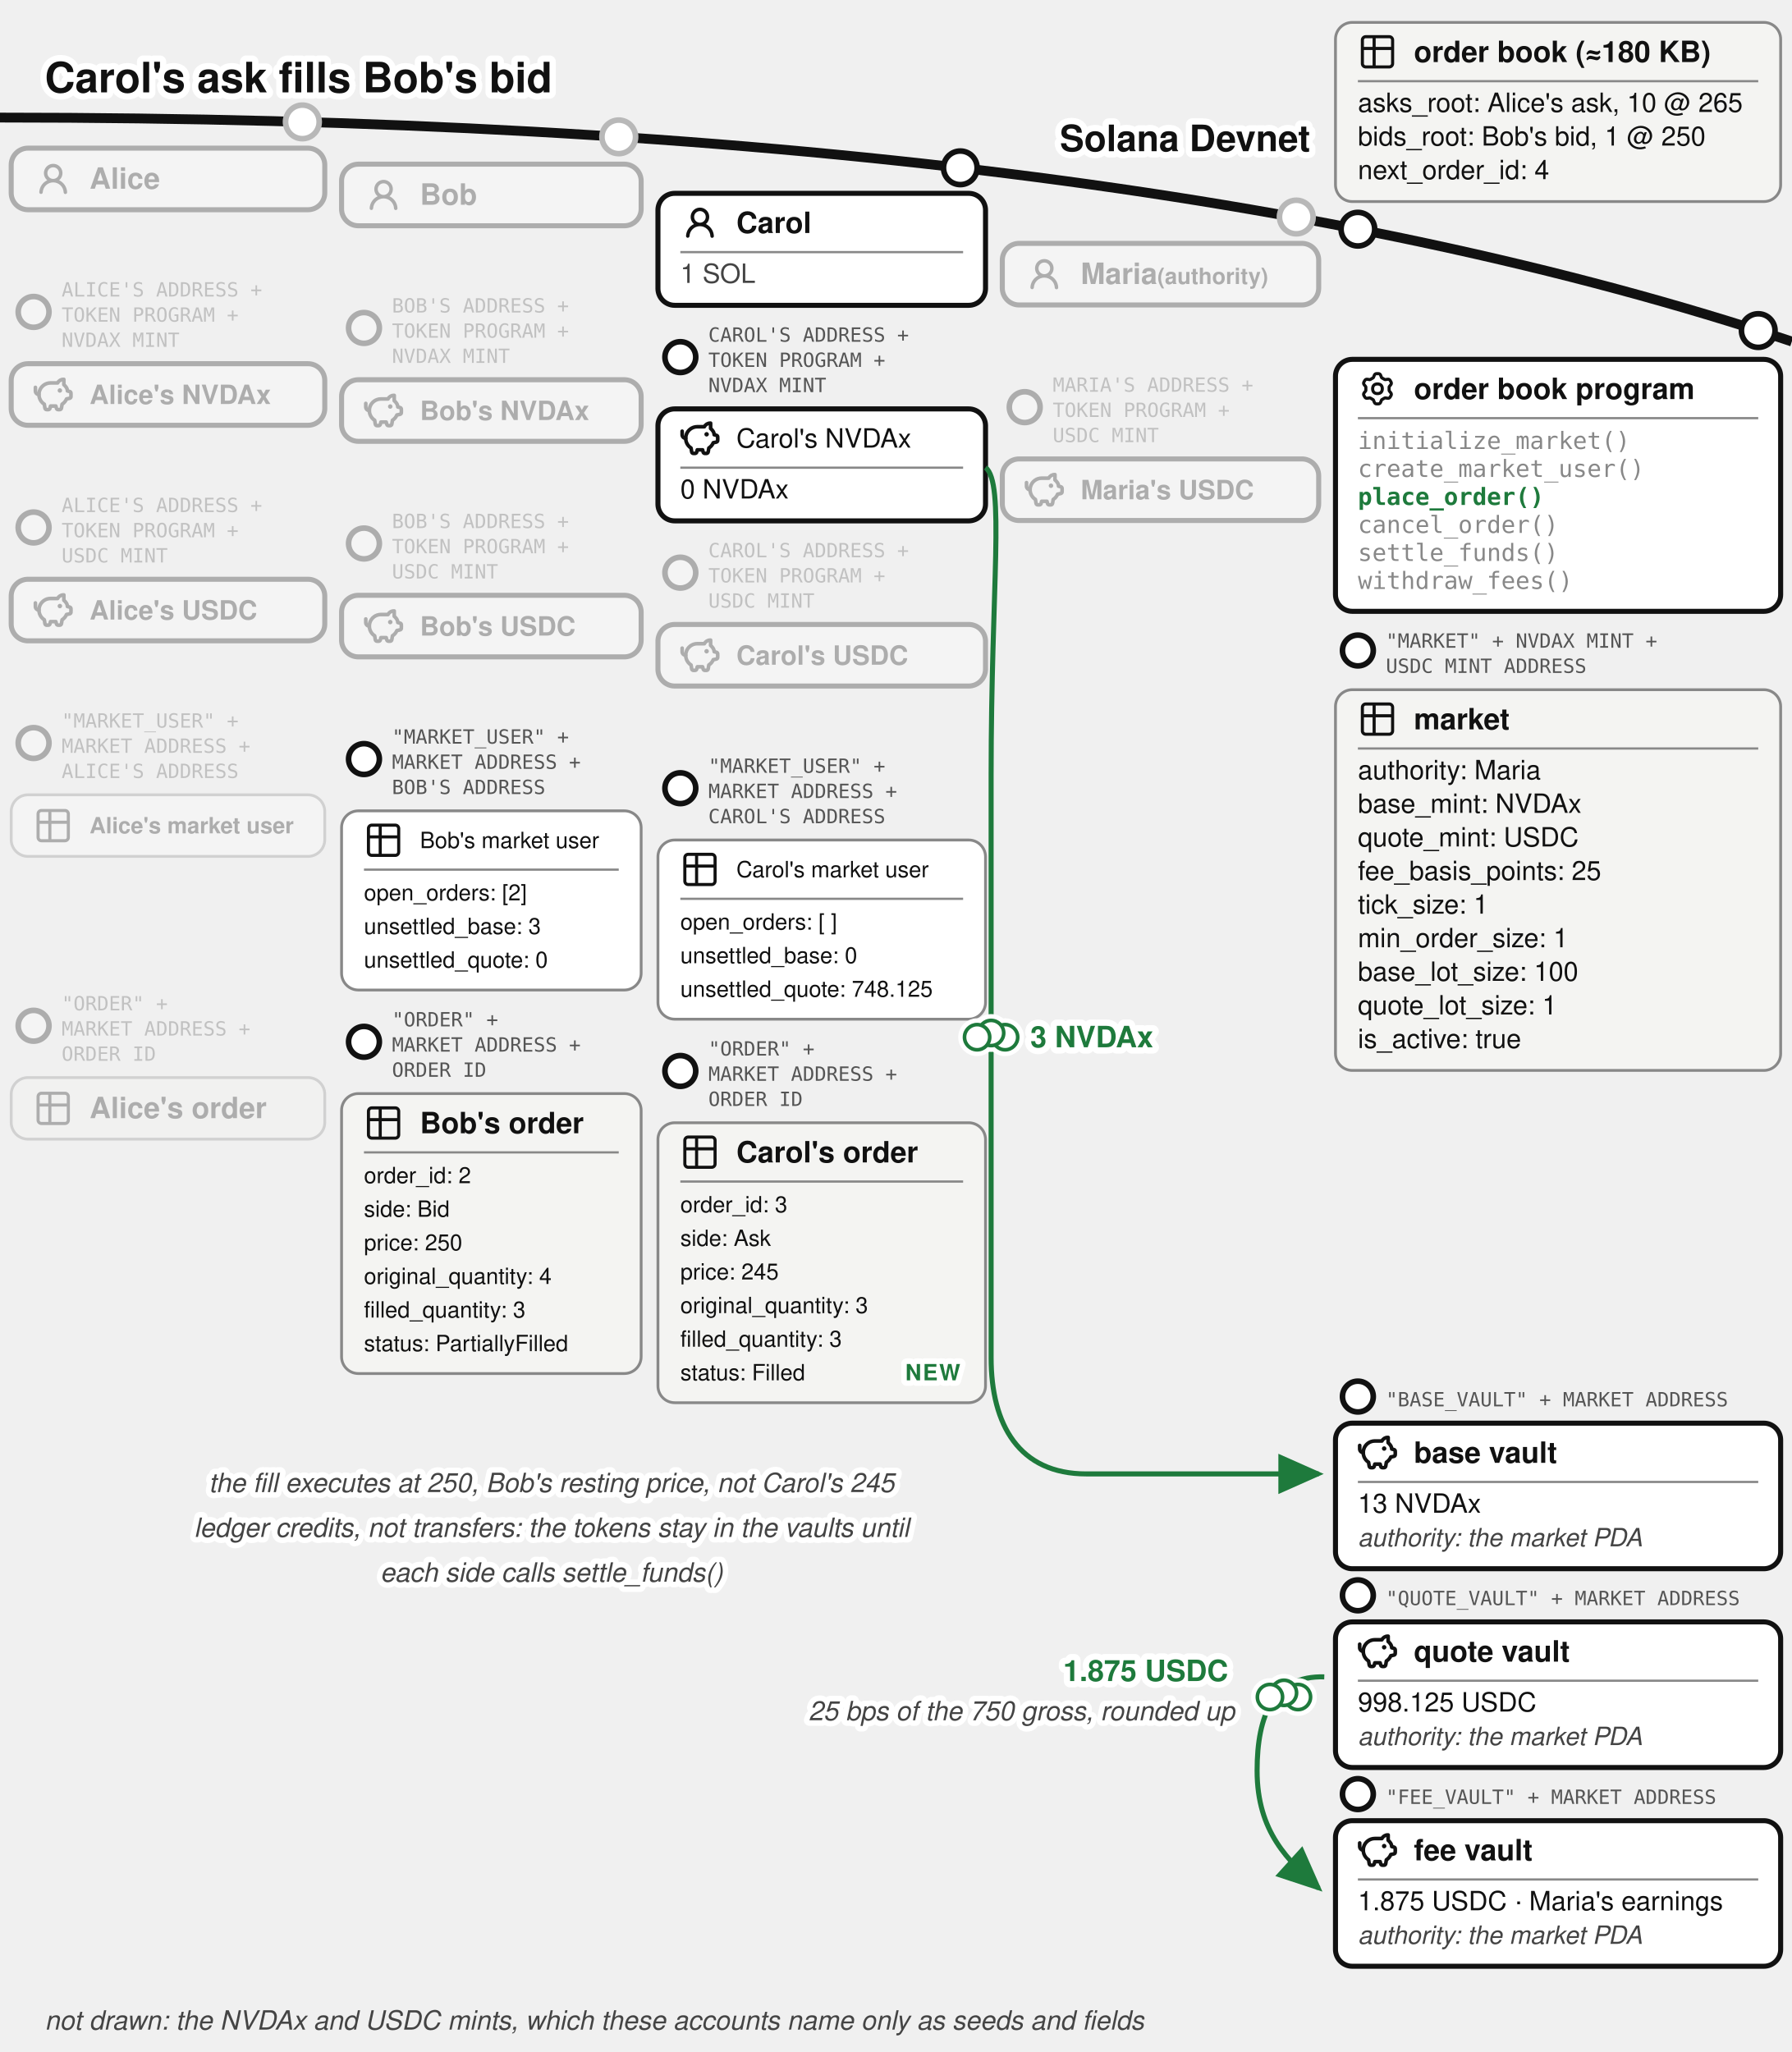
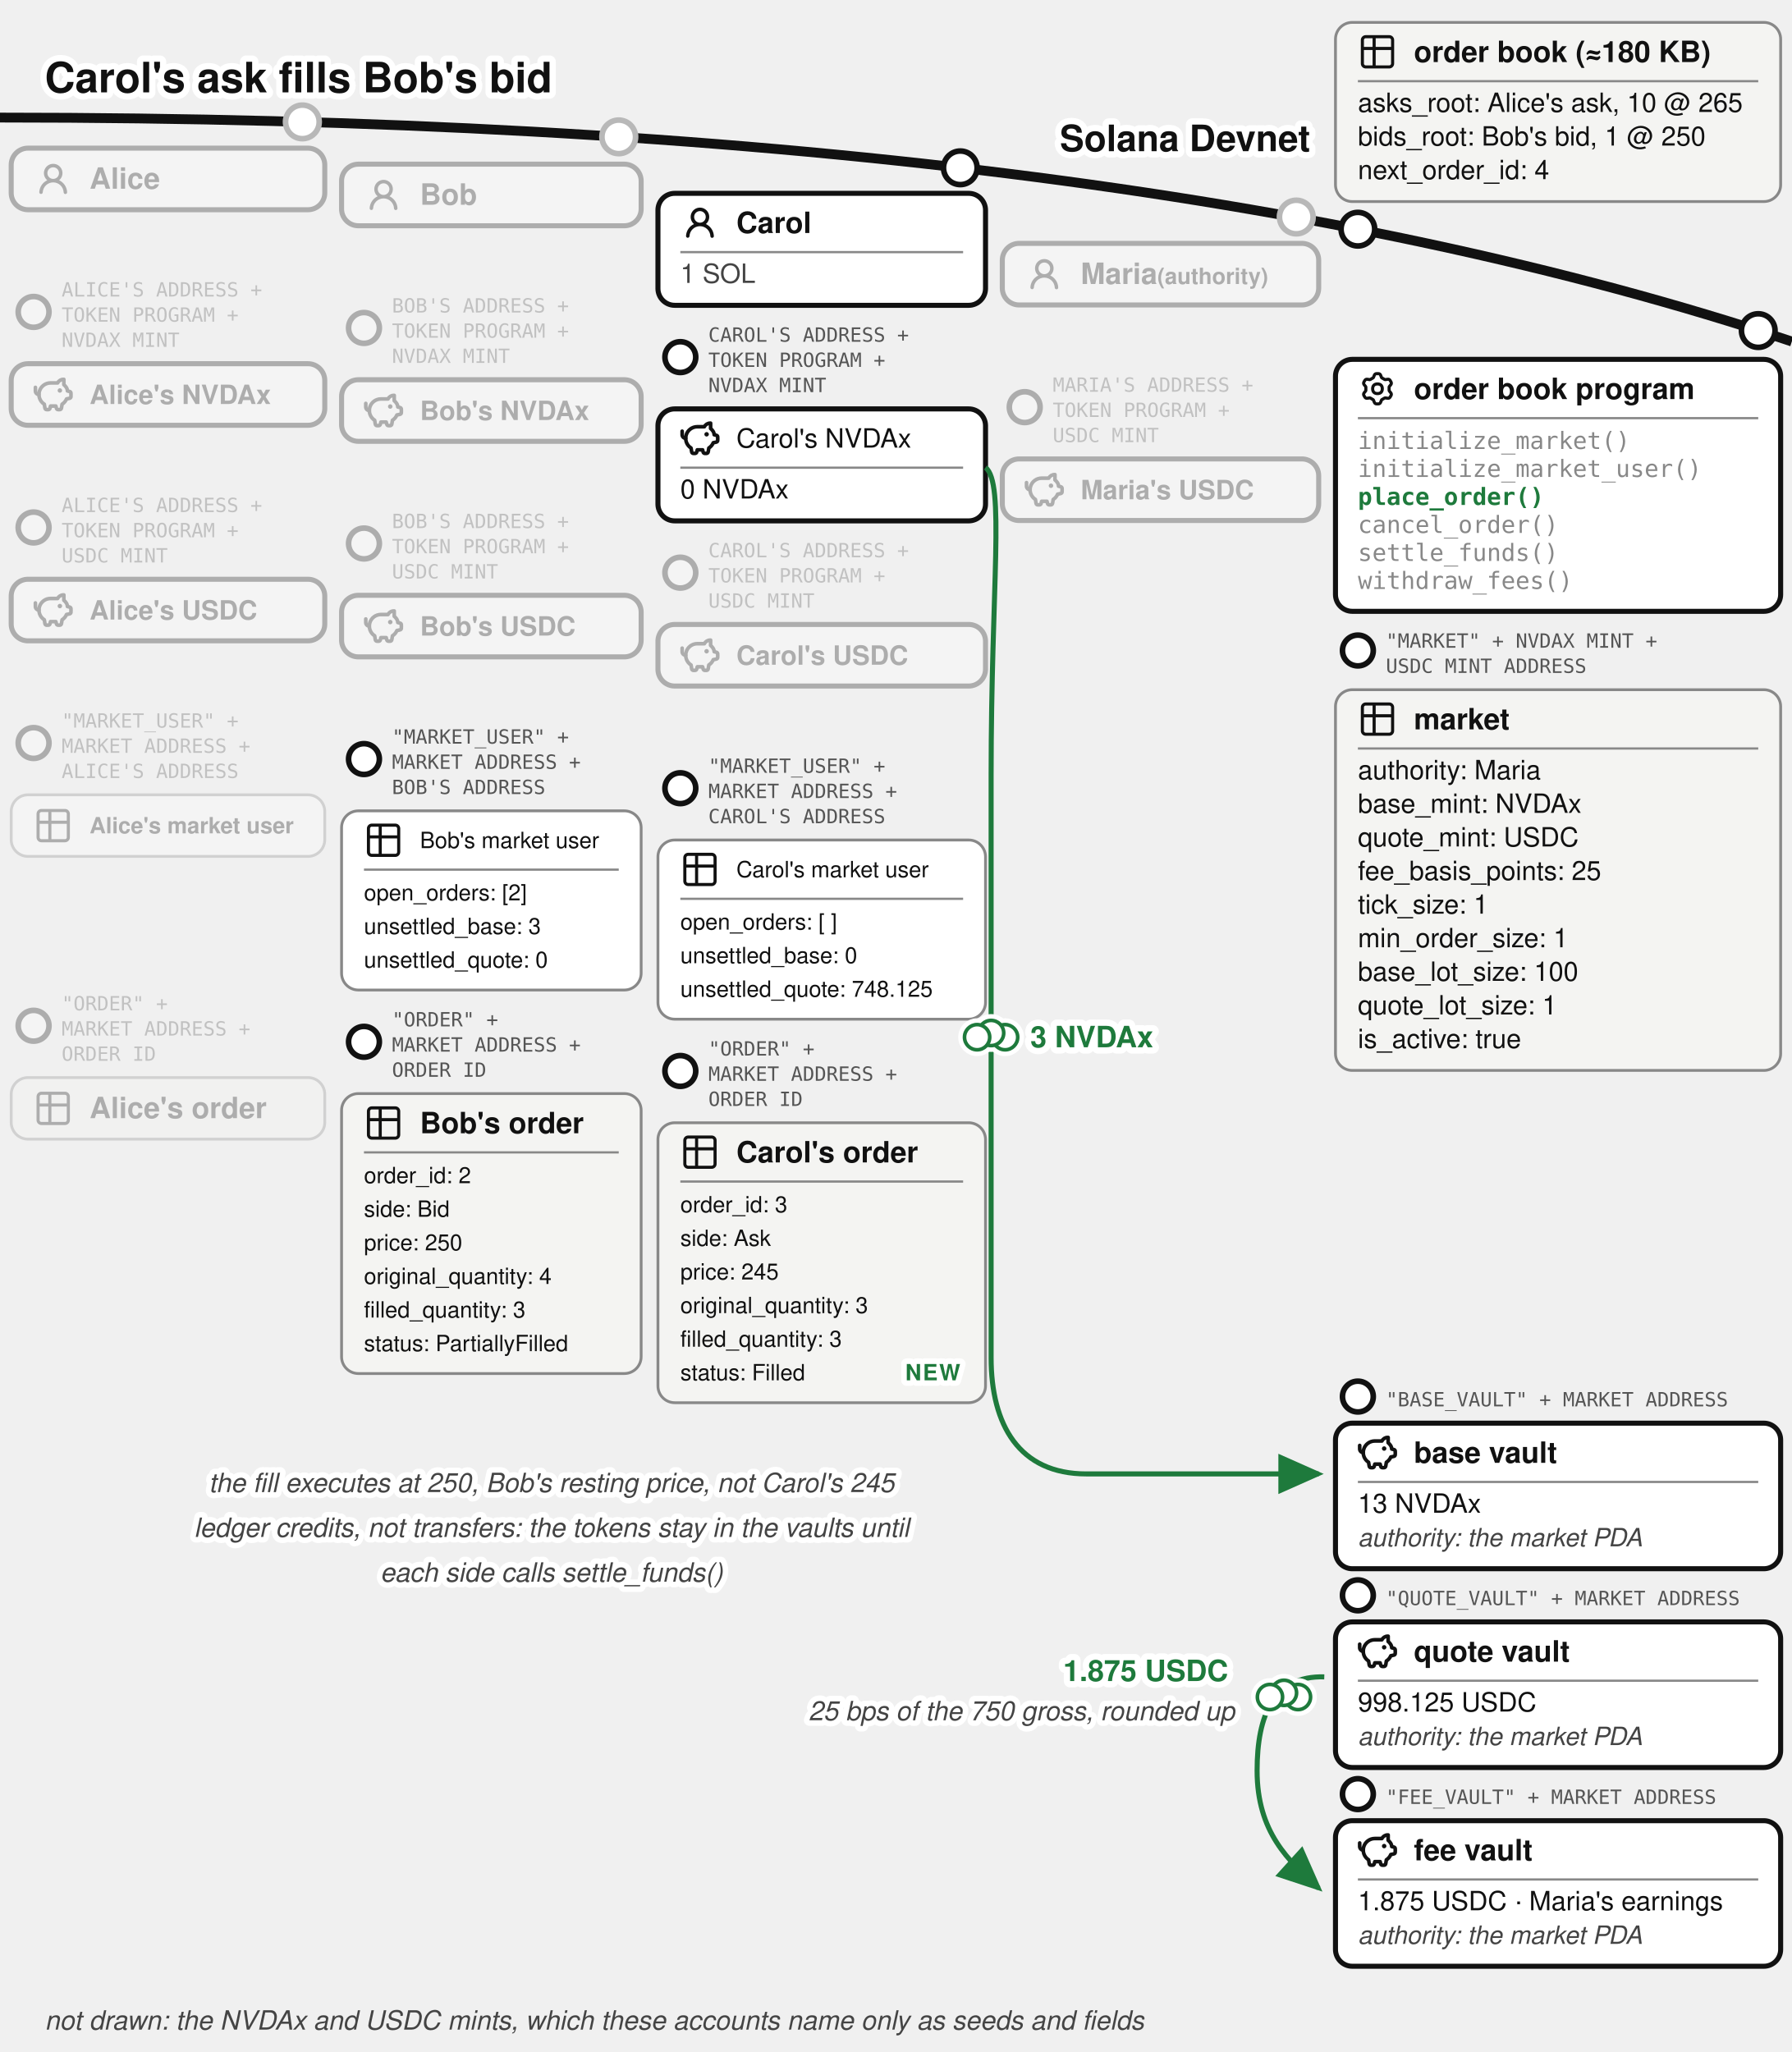
<svg xmlns="http://www.w3.org/2000/svg" viewBox="0 -9 640 733" font-family="'Denim INK', Helvetica, Arial, sans-serif" fill="#111">
  <text stroke="#fff" stroke-width="4.5" paint-order="stroke" stroke-linejoin="round" x="16" y="24" font-size="15" font-weight="bold">Carol's ask fills Bob's bid</text>
  <defs>
    <marker id="order-book-match-arr" markerWidth="9" markerHeight="8" refX="8" refY="4" orient="auto">
      <path d="M0,0 L9,4 L0,8 z" fill="#1e7a3c" />
    </marker>
  </defs>
  <path d="M 0,33 Q 400,33 640,113" fill="none" stroke="#111" stroke-width="3.5" />
  <text stroke="#fff" stroke-width="4.5" paint-order="stroke" stroke-linejoin="round" x="468" y="45" font-size="13" font-weight="bold" text-anchor="end">Solana Devnet</text>
  <g>
    <circle cx="485" cy="72.865" r="6" fill="#fff" stroke="#111" stroke-width="2" />
    <rect x="477" y="-1" width="159" height="64" rx="6" fill="#f4f4f2" stroke="#888" />
    <g transform="translate(485,2.5)">
      <g transform="translate(-0.195,-0.195) scale(0.6)" fill="none" stroke="#111" stroke-linecap="round" stroke-linejoin="round" stroke-width="1.843">
        <path d="M3 5a2 2 0 0 1 2-2h14a2 2 0 0 1 2 2v14a2 2 0 0 1-2 2H5a2 2 0 0 1-2-2zm0 5h18M10 3v18" />
      </g>
    </g>
    <text x="505" y="13.175" font-size="10.5" font-weight="bold">order book (≈180 KB)</text>
    <line x1="485" y1="20" x2="628" y2="20" stroke="#888" stroke-width="0.8" />
    <text x="485" y="31" font-size="9.5">asks_root: Alice's ask, 10 @ 265</text>
    <text x="485" y="43" font-size="9.5">bids_root: Bob's bid, 1 @ 250</text>
    <text x="485" y="55" font-size="9.5">next_order_id: 4</text>
  </g>
  <circle cx="108" cy="34.543" r="7" fill="#fff" />
  <g opacity="0.3">
    <circle cx="108" cy="34.543" r="6" fill="#fff" stroke="#111" stroke-width="2" />
    <rect x="4" y="43.917" width="112" height="22" rx="6" fill="#fff" stroke="#111" stroke-width="1.8" />
    <g transform="translate(12,47.9168)">
      <g transform="translate(0.36,0.767) scale(0.8301)" fill="#111">
        <path d="M10.561 8.073a6 6 0 0 1 3.432 5.142a.75.75 0 1 1-1.498.07a4.5 4.5 0 0 0-8.99 0a.75.75 0 0 1-1.498-.07a6 6 0 0 1 3.431-5.142a3.999 3.999 0 1 1 5.123 0M10.5 5a2.5 2.5 0 1 0-5 0a2.5 2.5 0 0 0 5 0" />
      </g>
    </g>
    <text x="32" y="58.42" font-size="10.5" font-weight="bold">Alice</text>
  </g>
  <circle cx="221" cy="39.89" r="7" fill="#fff" />
  <g opacity="0.3">
    <circle cx="221" cy="39.89" r="6" fill="#fff" stroke="#111" stroke-width="2" />
    <rect x="122" y="49.644" width="107" height="22" rx="6" fill="#fff" stroke="#111" stroke-width="1.8" />
    <g transform="translate(130,53.6439)">
      <g transform="translate(0.36,0.767) scale(0.8301)" fill="#111">
        <path d="M10.561 8.073a6 6 0 0 1 3.432 5.142a.75.75 0 1 1-1.498.07a4.5 4.5 0 0 0-8.99 0a.75.75 0 0 1-1.498-.07a6 6 0 0 1 3.431-5.142a3.999 3.999 0 1 1 5.123 0M10.5 5a2.5 2.5 0 1 0-5 0a2.5 2.5 0 0 0 5 0" />
      </g>
    </g>
    <text x="150" y="64.14" font-size="10.5" font-weight="bold">Bob</text>
  </g>
  <g>
    <circle cx="343" cy="50.945" r="6" fill="#fff" stroke="#111" stroke-width="2" />
    <rect x="235" y="60.062" width="117" height="40" rx="6" fill="#fff" stroke="#111" stroke-width="1.8" />
    <g transform="translate(243,63.5617)">
      <g transform="translate(0.36,0.767) scale(0.8301)" fill="#111">
        <path d="M10.561 8.073a6 6 0 0 1 3.432 5.142a.75.75 0 1 1-1.498.07a4.5 4.5 0 0 0-8.99 0a.75.75 0 0 1-1.498-.07a6 6 0 0 1 3.431-5.142a3.999 3.999 0 1 1 5.123 0M10.5 5a2.5 2.5 0 1 0-5 0a2.5 2.5 0 0 0 5 0" />
      </g>
    </g>
    <text x="263" y="74.237" font-size="10.5" font-weight="bold">Carol</text>
    <line x1="243" y1="81.062" x2="344" y2="81.062" stroke="#888" stroke-width="0.8" />
    <text x="243" y="92.062" font-size="9.5" fill="#444">1 SOL</text>
  </g>
  <circle cx="463" cy="68.524" r="7" fill="#fff" />
  <g opacity="0.3">
    <circle cx="463" cy="68.524" r="6" fill="#fff" stroke="#111" stroke-width="2" />
    <rect x="358" y="77.936" width="113" height="22" rx="6" fill="#fff" stroke="#111" stroke-width="1.8" />
    <g transform="translate(366,81.9364)">
      <g transform="translate(0.36,0.767) scale(0.8301)" fill="#111">
        <path d="M10.561 8.073a6 6 0 0 1 3.432 5.142a.75.75 0 1 1-1.498.07a4.5 4.5 0 0 0-8.99 0a.75.75 0 0 1-1.498-.07a6 6 0 0 1 3.431-5.142a3.999 3.999 0 1 1 5.123 0M10.5 5a2.5 2.5 0 1 0-5 0a2.5 2.5 0 0 0 5 0" />
      </g>
    </g>
    <text x="386" y="92.44" font-size="10.5" font-weight="bold">Maria<tspan font-size="8"> (authority)</tspan>
    </text>
  </g>
  <g opacity="0.3">
    <circle cx="12" cy="102.417" r="5.5" fill="#fff" stroke="#111" stroke-width="2" />
    <text x="22" y="96.917" font-size="7" font-family="'DejaVu Sans Mono', monospace" fill="#555">ALICE'S ADDRESS +</text>
    <text x="22" y="105.917" font-size="7" font-family="'DejaVu Sans Mono', monospace" fill="#555">TOKEN PROGRAM +</text>
    <text x="22" y="114.917" font-size="7" font-family="'DejaVu Sans Mono', monospace" fill="#555">NVDAX MINT</text>
    <rect x="4" y="120.917" width="112" height="22" rx="6" fill="#fff" stroke="#111" stroke-width="1.8" />
    <g transform="translate(12,124.917)">
      <g transform="translate(-0.624,-0.624) scale(0.6353)" fill="none" stroke="#111" stroke-linecap="round" stroke-linejoin="round" stroke-width="2.047">
        <path d="M14.5 5.5h-4A6.5 6.5 0 0 0 7 17.478l.288 1.738c.07.423.105.635.202.798a1 1 0 0 0 .49.416c.178.07.392.07.822.07c.397 0 .596 0 .764-.062a1 1 0 0 0 .479-.374c.1-.148.15-.34.246-.727l.209-.837h3l.21.837c.096.386.144.58.245.727a1 1 0 0 0 .479.374c.168.062.367.062.764.062c.43 0 .644 0 .821-.07a1 1 0 0 0 .49-.416c.098-.163.133-.375.203-.798L17 17.478a6.5 6.5 0 0 0 2.502-2.978l.89-.178c.77-.154 1.155-.231 1.381-.508c.227-.276.227-.669.227-1.453v-.3c0-.75 0-1.124-.212-1.396c-.212-.27-.575-.362-1.303-.544L20 10c0-1.5-1.167-2.833-2-3.5v-3h-.264c-1.37 0-2.623.774-3.236 2" />
        <path d="M15.875 9.75h-.125m.25 0a.25.25 0 1 1-.5 0a.25.25 0 0 1 .5 0M2 8v2a2 2 0 0 0 2 2" />
      </g>
    </g>
    <text x="32" y="135.317" font-size="9.5" font-weight="bold">Alice's NVDAx</text>
  </g>
  <g opacity="0.3">
    <circle cx="130" cy="108.144" r="5.5" fill="#fff" stroke="#111" stroke-width="2" />
    <text x="140" y="102.644" font-size="7" font-family="'DejaVu Sans Mono', monospace" fill="#555">BOB'S ADDRESS +</text>
    <text x="140" y="111.644" font-size="7" font-family="'DejaVu Sans Mono', monospace" fill="#555">TOKEN PROGRAM +</text>
    <text x="140" y="120.644" font-size="7" font-family="'DejaVu Sans Mono', monospace" fill="#555">NVDAX MINT</text>
    <rect x="122" y="126.644" width="107" height="22" rx="6" fill="#fff" stroke="#111" stroke-width="1.8" />
    <g transform="translate(130,130.644)">
      <g transform="translate(-0.624,-0.624) scale(0.6353)" fill="none" stroke="#111" stroke-linecap="round" stroke-linejoin="round" stroke-width="2.047">
        <path d="M14.5 5.5h-4A6.5 6.5 0 0 0 7 17.478l.288 1.738c.07.423.105.635.202.798a1 1 0 0 0 .49.416c.178.07.392.07.822.07c.397 0 .596 0 .764-.062a1 1 0 0 0 .479-.374c.1-.148.15-.34.246-.727l.209-.837h3l.21.837c.096.386.144.58.245.727a1 1 0 0 0 .479.374c.168.062.367.062.764.062c.43 0 .644 0 .821-.07a1 1 0 0 0 .49-.416c.098-.163.133-.375.203-.798L17 17.478a6.5 6.5 0 0 0 2.502-2.978l.89-.178c.77-.154 1.155-.231 1.381-.508c.227-.276.227-.669.227-1.453v-.3c0-.75 0-1.124-.212-1.396c-.212-.27-.575-.362-1.303-.544L20 10c0-1.5-1.167-2.833-2-3.5v-3h-.264c-1.37 0-2.623.774-3.236 2" />
        <path d="M15.875 9.75h-.125m.25 0a.25.25 0 1 1-.5 0a.25.25 0 0 1 .5 0M2 8v2a2 2 0 0 0 2 2" />
      </g>
    </g>
    <text x="150" y="141.044" font-size="9.5" font-weight="bold">Bob's NVDAx</text>
  </g>
  <g>
    <circle cx="243" cy="118.562" r="5.5" fill="#fff" stroke="#111" stroke-width="2" />
    <text x="253" y="113.062" font-size="7" font-family="'DejaVu Sans Mono', monospace" fill="#555">CAROL'S ADDRESS +</text>
    <text x="253" y="122.062" font-size="7" font-family="'DejaVu Sans Mono', monospace" fill="#555">TOKEN PROGRAM +</text>
    <text x="253" y="131.062" font-size="7" font-family="'DejaVu Sans Mono', monospace" fill="#555">NVDAX MINT</text>
    <rect x="235" y="137.062" width="117" height="40" rx="6" fill="#fff" stroke="#111" stroke-width="1.8" />
    <g transform="translate(243,140.562)">
      <g transform="translate(-0.624,-0.624) scale(0.6353)" fill="none" stroke="#111" stroke-linecap="round" stroke-linejoin="round" stroke-width="2.047">
        <path d="M14.5 5.5h-4A6.5 6.5 0 0 0 7 17.478l.288 1.738c.07.423.105.635.202.798a1 1 0 0 0 .49.416c.178.07.392.07.822.07c.397 0 .596 0 .764-.062a1 1 0 0 0 .479-.374c.1-.148.15-.34.246-.727l.209-.837h3l.21.837c.096.386.144.58.245.727a1 1 0 0 0 .479.374c.168.062.367.062.764.062c.43 0 .644 0 .821-.07a1 1 0 0 0 .49-.416c.098-.163.133-.375.203-.798L17 17.478a6.5 6.5 0 0 0 2.502-2.978l.89-.178c.77-.154 1.155-.231 1.381-.508c.227-.276.227-.669.227-1.453v-.3c0-.75 0-1.124-.212-1.396c-.212-.27-.575-.362-1.303-.544L20 10c0-1.5-1.167-2.833-2-3.5v-3h-.264c-1.37 0-2.623.774-3.236 2" />
        <path d="M15.875 9.75h-.125m.25 0a.25.25 0 1 1-.5 0a.25.25 0 0 1 .5 0M2 8v2a2 2 0 0 0 2 2" />
      </g>
    </g>
    <text x="263" y="150.887" font-size="9.5">Carol's NVDAx</text>
    <line x1="243" y1="158.062" x2="344" y2="158.062" stroke="#888" stroke-width="0.8" />
    <text x="243" y="169.062" font-size="9.5">0 NVDAx</text>
  </g>
  <g opacity="0.3">
    <circle cx="12" cy="179.417" r="5.5" fill="#fff" stroke="#111" stroke-width="2" />
    <text x="22" y="173.917" font-size="7" font-family="'DejaVu Sans Mono', monospace" fill="#555">ALICE'S ADDRESS +</text>
    <text x="22" y="182.917" font-size="7" font-family="'DejaVu Sans Mono', monospace" fill="#555">TOKEN PROGRAM +</text>
    <text x="22" y="191.917" font-size="7" font-family="'DejaVu Sans Mono', monospace" fill="#555">USDC MINT</text>
    <rect x="4" y="197.917" width="112" height="22" rx="6" fill="#fff" stroke="#111" stroke-width="1.8" />
    <g transform="translate(12,201.917)">
      <g transform="translate(-0.624,-0.624) scale(0.6353)" fill="none" stroke="#111" stroke-linecap="round" stroke-linejoin="round" stroke-width="2.047">
        <path d="M14.5 5.5h-4A6.5 6.5 0 0 0 7 17.478l.288 1.738c.07.423.105.635.202.798a1 1 0 0 0 .49.416c.178.07.392.07.822.07c.397 0 .596 0 .764-.062a1 1 0 0 0 .479-.374c.1-.148.15-.34.246-.727l.209-.837h3l.21.837c.096.386.144.58.245.727a1 1 0 0 0 .479.374c.168.062.367.062.764.062c.43 0 .644 0 .821-.07a1 1 0 0 0 .49-.416c.098-.163.133-.375.203-.798L17 17.478a6.5 6.5 0 0 0 2.502-2.978l.89-.178c.77-.154 1.155-.231 1.381-.508c.227-.276.227-.669.227-1.453v-.3c0-.75 0-1.124-.212-1.396c-.212-.27-.575-.362-1.303-.544L20 10c0-1.5-1.167-2.833-2-3.5v-3h-.264c-1.37 0-2.623.774-3.236 2" />
        <path d="M15.875 9.75h-.125m.25 0a.25.25 0 1 1-.5 0a.25.25 0 0 1 .5 0M2 8v2a2 2 0 0 0 2 2" />
      </g>
    </g>
    <text x="32" y="212.317" font-size="9.5" font-weight="bold">Alice's USDC</text>
  </g>
  <g opacity="0.3">
    <circle cx="130" cy="185.144" r="5.5" fill="#fff" stroke="#111" stroke-width="2" />
    <text x="140" y="179.644" font-size="7" font-family="'DejaVu Sans Mono', monospace" fill="#555">BOB'S ADDRESS +</text>
    <text x="140" y="188.644" font-size="7" font-family="'DejaVu Sans Mono', monospace" fill="#555">TOKEN PROGRAM +</text>
    <text x="140" y="197.644" font-size="7" font-family="'DejaVu Sans Mono', monospace" fill="#555">USDC MINT</text>
    <rect x="122" y="203.644" width="107" height="22" rx="6" fill="#fff" stroke="#111" stroke-width="1.8" />
    <g transform="translate(130,207.644)">
      <g transform="translate(-0.624,-0.624) scale(0.6353)" fill="none" stroke="#111" stroke-linecap="round" stroke-linejoin="round" stroke-width="2.047">
        <path d="M14.5 5.5h-4A6.5 6.5 0 0 0 7 17.478l.288 1.738c.07.423.105.635.202.798a1 1 0 0 0 .49.416c.178.07.392.07.822.07c.397 0 .596 0 .764-.062a1 1 0 0 0 .479-.374c.1-.148.15-.34.246-.727l.209-.837h3l.21.837c.096.386.144.58.245.727a1 1 0 0 0 .479.374c.168.062.367.062.764.062c.43 0 .644 0 .821-.07a1 1 0 0 0 .49-.416c.098-.163.133-.375.203-.798L17 17.478a6.5 6.5 0 0 0 2.502-2.978l.89-.178c.77-.154 1.155-.231 1.381-.508c.227-.276.227-.669.227-1.453v-.3c0-.75 0-1.124-.212-1.396c-.212-.27-.575-.362-1.303-.544L20 10c0-1.5-1.167-2.833-2-3.5v-3h-.264c-1.37 0-2.623.774-3.236 2" />
        <path d="M15.875 9.75h-.125m.25 0a.25.25 0 1 1-.5 0a.25.25 0 0 1 .5 0M2 8v2a2 2 0 0 0 2 2" />
      </g>
    </g>
    <text x="150" y="218.044" font-size="9.5" font-weight="bold">Bob's USDC</text>
  </g>
  <g opacity="0.3">
    <circle cx="243" cy="195.562" r="5.5" fill="#fff" stroke="#111" stroke-width="2" />
    <text x="253" y="190.062" font-size="7" font-family="'DejaVu Sans Mono', monospace" fill="#555">CAROL'S ADDRESS +</text>
    <text x="253" y="199.062" font-size="7" font-family="'DejaVu Sans Mono', monospace" fill="#555">TOKEN PROGRAM +</text>
    <text x="253" y="208.062" font-size="7" font-family="'DejaVu Sans Mono', monospace" fill="#555">USDC MINT</text>
    <rect x="235" y="214.062" width="117" height="22" rx="6" fill="#fff" stroke="#111" stroke-width="1.8" />
    <g transform="translate(243,218.062)">
      <g transform="translate(-0.624,-0.624) scale(0.6353)" fill="none" stroke="#111" stroke-linecap="round" stroke-linejoin="round" stroke-width="2.047">
        <path d="M14.5 5.5h-4A6.5 6.5 0 0 0 7 17.478l.288 1.738c.07.423.105.635.202.798a1 1 0 0 0 .49.416c.178.07.392.07.822.07c.397 0 .596 0 .764-.062a1 1 0 0 0 .479-.374c.1-.148.15-.34.246-.727l.209-.837h3l.21.837c.096.386.144.58.245.727a1 1 0 0 0 .479.374c.168.062.367.062.764.062c.43 0 .644 0 .821-.07a1 1 0 0 0 .49-.416c.098-.163.133-.375.203-.798L17 17.478a6.5 6.5 0 0 0 2.502-2.978l.89-.178c.77-.154 1.155-.231 1.381-.508c.227-.276.227-.669.227-1.453v-.3c0-.75 0-1.124-.212-1.396c-.212-.27-.575-.362-1.303-.544L20 10c0-1.5-1.167-2.833-2-3.5v-3h-.264c-1.37 0-2.623.774-3.236 2" />
        <path d="M15.875 9.75h-.125m.25 0a.25.25 0 1 1-.5 0a.25.25 0 0 1 .5 0M2 8v2a2 2 0 0 0 2 2" />
      </g>
    </g>
    <text x="263" y="228.462" font-size="9.5" font-weight="bold">Carol's USDC</text>
  </g>
  <g opacity="0.3">
    <circle cx="366" cy="136.436" r="5.5" fill="#fff" stroke="#111" stroke-width="2" />
    <text x="376" y="130.936" font-size="7" font-family="'DejaVu Sans Mono', monospace" fill="#555">MARIA'S ADDRESS +</text>
    <text x="376" y="139.936" font-size="7" font-family="'DejaVu Sans Mono', monospace" fill="#555">TOKEN PROGRAM +</text>
    <text x="376" y="148.936" font-size="7" font-family="'DejaVu Sans Mono', monospace" fill="#555">USDC MINT</text>
    <rect x="358" y="154.936" width="113" height="22" rx="6" fill="#fff" stroke="#111" stroke-width="1.8" />
    <g transform="translate(366,158.936)">
      <g transform="translate(-0.624,-0.624) scale(0.6353)" fill="none" stroke="#111" stroke-linecap="round" stroke-linejoin="round" stroke-width="2.047">
        <path d="M14.5 5.5h-4A6.5 6.5 0 0 0 7 17.478l.288 1.738c.07.423.105.635.202.798a1 1 0 0 0 .49.416c.178.07.392.07.822.07c.397 0 .596 0 .764-.062a1 1 0 0 0 .479-.374c.1-.148.15-.34.246-.727l.209-.837h3l.21.837c.096.386.144.58.245.727a1 1 0 0 0 .479.374c.168.062.367.062.764.062c.43 0 .644 0 .821-.07a1 1 0 0 0 .49-.416c.098-.163.133-.375.203-.798L17 17.478a6.5 6.5 0 0 0 2.502-2.978l.89-.178c.77-.154 1.155-.231 1.381-.508c.227-.276.227-.669.227-1.453v-.3c0-.75 0-1.124-.212-1.396c-.212-.27-.575-.362-1.303-.544L20 10c0-1.5-1.167-2.833-2-3.5v-3h-.264c-1.37 0-2.623.774-3.236 2" />
        <path d="M15.875 9.75h-.125m.25 0a.25.25 0 1 1-.5 0a.25.25 0 0 1 .5 0M2 8v2a2 2 0 0 0 2 2" />
      </g>
    </g>
    <text x="386" y="169.336" font-size="9.5" font-weight="bold">Maria's USDC</text>
  </g>
  <g opacity="0.3">
    <circle cx="12" cy="256.417" r="5.5" fill="#fff" stroke="#111" stroke-width="2" />
    <text x="22" y="250.917" font-size="7" font-family="'DejaVu Sans Mono', monospace" fill="#555">"MARKET_USER" +</text>
    <text x="22" y="259.917" font-size="7" font-family="'DejaVu Sans Mono', monospace" fill="#555">MARKET ADDRESS +</text>
    <text x="22" y="268.917" font-size="7" font-family="'DejaVu Sans Mono', monospace" fill="#555">ALICE'S ADDRESS</text>
    <rect x="4" y="274.917" width="112" height="22" rx="6" fill="#fff" stroke="#888" />
    <g transform="translate(12,278.917)">
      <g transform="translate(-0.195,-0.195) scale(0.6)" fill="none" stroke="#111" stroke-linecap="round" stroke-linejoin="round" stroke-width="1.843">
        <path d="M3 5a2 2 0 0 1 2-2h14a2 2 0 0 1 2 2v14a2 2 0 0 1-2 2H5a2 2 0 0 1-2-2zm0 5h18M10 3v18" />
      </g>
    </g>
    <text x="32" y="288.67" font-size="8" font-weight="bold">Alice's market user</text>
  </g>
  <g>
    <circle cx="130" cy="262.144" r="5.5" fill="#fff" stroke="#111" stroke-width="2" />
    <text x="140" y="256.644" font-size="7" font-family="'DejaVu Sans Mono', monospace" fill="#555">"MARKET_USER" +</text>
    <text x="140" y="265.644" font-size="7" font-family="'DejaVu Sans Mono', monospace" fill="#555">MARKET ADDRESS +</text>
    <text x="140" y="274.644" font-size="7" font-family="'DejaVu Sans Mono', monospace" fill="#555">BOB'S ADDRESS</text>
    <rect x="122" y="280.644" width="107" height="64" rx="6" fill="#fff" stroke="#888" />
    <g transform="translate(130,284.144)">
      <g transform="translate(-0.195,-0.195) scale(0.6)" fill="none" stroke="#111" stroke-linecap="round" stroke-linejoin="round" stroke-width="1.843">
        <path d="M3 5a2 2 0 0 1 2-2h14a2 2 0 0 1 2 2v14a2 2 0 0 1-2 2H5a2 2 0 0 1-2-2zm0 5h18M10 3v18" />
      </g>
    </g>
    <text x="150" y="293.944" font-size="8">Bob's market user</text>
    <line x1="130" y1="301.644" x2="221" y2="301.644" stroke="#888" stroke-width="0.8" />
    <text x="130" y="312.644" font-size="8">open_orders: [2]</text>
    <text x="130" y="324.644" font-size="8">unsettled_base: 3</text>
    <text x="130" y="336.644" font-size="8">unsettled_quote: 0</text>
  </g>
  <g>
    <circle cx="243" cy="272.562" r="5.5" fill="#fff" stroke="#111" stroke-width="2" />
    <text x="253" y="267.062" font-size="7" font-family="'DejaVu Sans Mono', monospace" fill="#555">"MARKET_USER" +</text>
    <text x="253" y="276.062" font-size="7" font-family="'DejaVu Sans Mono', monospace" fill="#555">MARKET ADDRESS +</text>
    <text x="253" y="285.062" font-size="7" font-family="'DejaVu Sans Mono', monospace" fill="#555">CAROL'S ADDRESS</text>
    <rect x="235" y="291.062" width="117" height="64" rx="6" fill="#fff" stroke="#888" />
    <g transform="translate(243,294.562)">
      <g transform="translate(-0.195,-0.195) scale(0.6)" fill="none" stroke="#111" stroke-linecap="round" stroke-linejoin="round" stroke-width="1.843">
        <path d="M3 5a2 2 0 0 1 2-2h14a2 2 0 0 1 2 2v14a2 2 0 0 1-2 2H5a2 2 0 0 1-2-2zm0 5h18M10 3v18" />
      </g>
    </g>
    <text x="263" y="304.362" font-size="8">Carol's market user</text>
    <line x1="243" y1="312.062" x2="344" y2="312.062" stroke="#888" stroke-width="0.8" />
    <text x="243" y="323.062" font-size="8">open_orders: [ ]</text>
    <text x="243" y="335.062" font-size="8">unsettled_base: 0</text>
    <text x="243" y="347.062" font-size="8">unsettled_quote: 748.125</text>
  </g>
  <g opacity="0.3">
    <circle cx="12" cy="357.417" r="5.5" fill="#fff" stroke="#111" stroke-width="2" />
    <text x="22" y="351.917" font-size="7" font-family="'DejaVu Sans Mono', monospace" fill="#555">"ORDER" +</text>
    <text x="22" y="360.917" font-size="7" font-family="'DejaVu Sans Mono', monospace" fill="#555">MARKET ADDRESS +</text>
    <text x="22" y="369.917" font-size="7" font-family="'DejaVu Sans Mono', monospace" fill="#555">ORDER ID</text>
    <rect x="4" y="375.917" width="112" height="22" rx="6" fill="#f4f4f2" stroke="#888" />
    <g transform="translate(12,379.917)">
      <g transform="translate(-0.195,-0.195) scale(0.6)" fill="none" stroke="#111" stroke-linecap="round" stroke-linejoin="round" stroke-width="1.843">
        <path d="M3 5a2 2 0 0 1 2-2h14a2 2 0 0 1 2 2v14a2 2 0 0 1-2 2H5a2 2 0 0 1-2-2zm0 5h18M10 3v18" />
      </g>
    </g>
    <text x="32" y="390.42" font-size="10.5" font-weight="bold">Alice's order</text>
  </g>
  <g>
    <circle cx="130" cy="363.144" r="5.5" fill="#fff" stroke="#111" stroke-width="2" />
    <text x="140" y="357.644" font-size="7" font-family="'DejaVu Sans Mono', monospace" fill="#555">"ORDER" +</text>
    <text x="140" y="366.644" font-size="7" font-family="'DejaVu Sans Mono', monospace" fill="#555">MARKET ADDRESS +</text>
    <text x="140" y="375.644" font-size="7" font-family="'DejaVu Sans Mono', monospace" fill="#555">ORDER ID</text>
    <rect x="122" y="381.644" width="107" height="100" rx="6" fill="#f4f4f2" stroke="#888" />
    <g transform="translate(130,385.144)">
      <g transform="translate(-0.195,-0.195) scale(0.6)" fill="none" stroke="#111" stroke-linecap="round" stroke-linejoin="round" stroke-width="1.843">
        <path d="M3 5a2 2 0 0 1 2-2h14a2 2 0 0 1 2 2v14a2 2 0 0 1-2 2H5a2 2 0 0 1-2-2zm0 5h18M10 3v18" />
      </g>
    </g>
    <text x="150" y="395.819" font-size="10.5" font-weight="bold">Bob's order</text>
    <line x1="130" y1="402.644" x2="221" y2="402.644" stroke="#888" stroke-width="0.8" />
    <text x="130" y="413.644" font-size="8">order_id: 2</text>
    <text x="130" y="425.644" font-size="8">side: Bid</text>
    <text x="130" y="437.644" font-size="8">price: 250</text>
    <text x="130" y="449.644" font-size="8">original_quantity: 4</text>
    <text x="130" y="461.644" font-size="8">filled_quantity: 3</text>
    <text x="130" y="473.644" font-size="8">status: PartiallyFilled</text>
  </g>
  <g>
    <circle cx="243" cy="373.562" r="5.5" fill="#fff" stroke="#111" stroke-width="2" />
    <text x="253" y="368.062" font-size="7" font-family="'DejaVu Sans Mono', monospace" fill="#555">"ORDER" +</text>
    <text x="253" y="377.062" font-size="7" font-family="'DejaVu Sans Mono', monospace" fill="#555">MARKET ADDRESS +</text>
    <text x="253" y="386.062" font-size="7" font-family="'DejaVu Sans Mono', monospace" fill="#555">ORDER ID</text>
    <rect x="235" y="392.062" width="117" height="100" rx="6" fill="#f4f4f2" stroke="#888" />
    <g transform="translate(243,395.562)">
      <g transform="translate(-0.195,-0.195) scale(0.6)" fill="none" stroke="#111" stroke-linecap="round" stroke-linejoin="round" stroke-width="1.843">
        <path d="M3 5a2 2 0 0 1 2-2h14a2 2 0 0 1 2 2v14a2 2 0 0 1-2 2H5a2 2 0 0 1-2-2zm0 5h18M10 3v18" />
      </g>
    </g>
    <text x="263" y="406.237" font-size="10.5" font-weight="bold">Carol's order</text>
    <line x1="243" y1="413.062" x2="344" y2="413.062" stroke="#888" stroke-width="0.8" />
    <text x="243" y="424.062" font-size="8">order_id: 3</text>
    <text x="243" y="436.062" font-size="8">side: Ask</text>
    <text x="243" y="448.062" font-size="8">price: 245</text>
    <text x="243" y="460.062" font-size="8">original_quantity: 3</text>
    <text x="243" y="472.062" font-size="8">filled_quantity: 3</text>
    <text x="243" y="484.062" font-size="8">status: Filled</text>
    <text stroke="#fff" stroke-width="4" paint-order="stroke" stroke-linejoin="round" x="343" y="484.062" font-size="8" font-weight="bold" letter-spacing="0.5" fill="#1e7a3c" text-anchor="end">NEW</text>
  </g>
  <g>
    <circle cx="628" cy="109.082" r="6" fill="#fff" stroke="#111" stroke-width="2" />
    <rect x="477" y="119.37" width="159" height="90" rx="6" fill="#fff" stroke="#111" stroke-width="1.8" />
    <g transform="translate(485,122.87)">
      <g transform="translate(0.951,0.952) scale(0.864)" fill="none" stroke="#111" stroke-linecap="round" stroke-linejoin="round" stroke-width="1.28">
        <path d="M11.808 7.727c0 .05.017.1.048.14l.667.84a.96.96 0 0 1 .082 1.08l-.392.676a.96.96 0 0 1-.975.47l-1.063-.16a.23.23 0 0 0-.145.027l-1.26.727a.23.23 0 0 0-.096.112l-.392 1a.96.96 0 0 1-.893.611h-.782a.96.96 0 0 1-.893-.61l-.392-1a.23.23 0 0 0-.096-.113L3.967 10.8a.23.23 0 0 0-.145-.028l-1.063.162a.96.96 0 0 1-.976-.47l-.39-.677a.96.96 0 0 1 .08-1.08l.67-.84a.22.22 0 0 0 .05-.14V6.273c0-.05-.018-.1-.05-.14l-.67-.84a.96.96 0 0 1-.08-1.08l.39-.676a.96.96 0 0 1 .976-.47l1.06.16a.23.23 0 0 0 .145-.027l1.262-.73a.23.23 0 0 0 .096-.113l.394-.996A.96.96 0 0 1 6.61.75h.784a.96.96 0 0 1 .893.61l.392.997q.028.075.096.116l1.26.727a.23.23 0 0 0 .145.028l1.062-.162a.96.96 0 0 1 .976.47l.391.677a.96.96 0 0 1-.081 1.08l-.67.84a.22.22 0 0 0-.049.14v1.454Z" />
        <path d="M7 8.996c1.277 0 1.996-.719 1.996-1.996S8.277 5.004 7 5.004S5.004 5.723 5.004 7S5.723 8.996 7 8.996" />
      </g>
    </g>
    <text x="505" y="133.545" font-size="10.5" font-weight="bold">order book program</text>
    <line x1="485" y1="140.37" x2="628" y2="140.37" stroke="#888" stroke-width="0.8" />
    <text x="485" y="151.37" font-size="8.5" font-family="'DejaVu Sans Mono', Menlo, monospace" fill="#888">initialize_market()</text>
-     <text x="485" y="161.37" font-size="8.5" font-family="'DejaVu Sans Mono', Menlo, monospace" fill="#888">create_market_user()</text>
+     <text x="485" y="161.37" font-size="8.5" font-family="'DejaVu Sans Mono', Menlo, monospace" fill="#888">initialize_market_user()</text>
    <text x="485" y="171.37" font-size="8.5" font-family="'DejaVu Sans Mono', Menlo, monospace" font-weight="bold" fill="#1e7a3c">place_order()</text>
    <text x="485" y="181.37" font-size="8.5" font-family="'DejaVu Sans Mono', Menlo, monospace" fill="#888">cancel_order()</text>
    <text x="485" y="191.37" font-size="8.5" font-family="'DejaVu Sans Mono', Menlo, monospace" fill="#888">settle_funds()</text>
    <text x="485" y="201.37" font-size="8.5" font-family="'DejaVu Sans Mono', Menlo, monospace" fill="#888">withdraw_fees()</text>
  </g>
  <g>
    <circle cx="485" cy="223.37" r="5.5" fill="#fff" stroke="#111" stroke-width="2" />
    <text x="495" y="222.37" font-size="7" font-family="'DejaVu Sans Mono', monospace" fill="#555">"MARKET" + NVDAX MINT +</text>
    <text x="495" y="231.37" font-size="7" font-family="'DejaVu Sans Mono', monospace" fill="#555">USDC MINT ADDRESS</text>
    <rect x="477" y="237.37" width="159" height="136" rx="6" fill="#f4f4f2" stroke="#888" />
    <g transform="translate(485,240.87)">
      <g transform="translate(-0.195,-0.195) scale(0.6)" fill="none" stroke="#111" stroke-linecap="round" stroke-linejoin="round" stroke-width="1.843">
        <path d="M3 5a2 2 0 0 1 2-2h14a2 2 0 0 1 2 2v14a2 2 0 0 1-2 2H5a2 2 0 0 1-2-2zm0 5h18M10 3v18" />
      </g>
    </g>
    <text x="505" y="251.545" font-size="10.5" font-weight="bold">market</text>
    <line x1="485" y1="258.37" x2="628" y2="258.37" stroke="#888" stroke-width="0.8" />
    <text x="485" y="269.37" font-size="9.5">authority: Maria</text>
    <text x="485" y="281.37" font-size="9.5">base_mint: NVDAx</text>
    <text x="485" y="293.37" font-size="9.5">quote_mint: USDC</text>
    <text x="485" y="305.37" font-size="9.5">fee_basis_points: 25</text>
    <text x="485" y="317.37" font-size="9.5">tick_size: 1</text>
    <text x="485" y="329.37" font-size="9.5">min_order_size: 1</text>
    <text x="485" y="341.37" font-size="9.5">base_lot_size: 100</text>
    <text x="485" y="353.37" font-size="9.5">quote_lot_size: 1</text>
    <text x="485" y="365.37" font-size="9.5">is_active: true</text>
  </g>
  <g>
    <circle cx="485" cy="489.87" r="5.5" fill="#fff" stroke="#111" stroke-width="2" />
    <text x="495" y="493.37" font-size="7" font-family="'DejaVu Sans Mono', monospace" fill="#555">"BASE_VAULT" + MARKET ADDRESS</text>
    <rect x="477" y="499.37" width="159" height="52" rx="6" fill="#fff" stroke="#111" stroke-width="1.8" />
    <g transform="translate(485,502.87)">
      <g transform="translate(-0.624,-0.624) scale(0.6353)" fill="none" stroke="#111" stroke-linecap="round" stroke-linejoin="round" stroke-width="2.047">
        <path d="M14.5 5.5h-4A6.5 6.5 0 0 0 7 17.478l.288 1.738c.07.423.105.635.202.798a1 1 0 0 0 .49.416c.178.07.392.07.822.07c.397 0 .596 0 .764-.062a1 1 0 0 0 .479-.374c.1-.148.15-.34.246-.727l.209-.837h3l.21.837c.096.386.144.58.245.727a1 1 0 0 0 .479.374c.168.062.367.062.764.062c.43 0 .644 0 .821-.07a1 1 0 0 0 .49-.416c.098-.163.133-.375.203-.798L17 17.478a6.5 6.5 0 0 0 2.502-2.978l.89-.178c.77-.154 1.155-.231 1.381-.508c.227-.276.227-.669.227-1.453v-.3c0-.75 0-1.124-.212-1.396c-.212-.27-.575-.362-1.303-.544L20 10c0-1.5-1.167-2.833-2-3.5v-3h-.264c-1.37 0-2.623.774-3.236 2" />
        <path d="M15.875 9.75h-.125m.25 0a.25.25 0 1 1-.5 0a.25.25 0 0 1 .5 0M2 8v2a2 2 0 0 0 2 2" />
      </g>
    </g>
    <text x="505" y="513.545" font-size="10.5" font-weight="bold">base vault</text>
    <line x1="485" y1="520.37" x2="628" y2="520.37" stroke="#888" stroke-width="0.8" />
    <text x="485" y="531.37" font-size="9.5">13 NVDAx</text>
    <text x="485" y="543.37" font-size="9" font-style="italic" fill="#444">authority: the market PDA</text>
  </g>
  <g>
    <circle cx="485" cy="560.87" r="5.5" fill="#fff" stroke="#111" stroke-width="2" />
    <text x="495" y="564.37" font-size="7" font-family="'DejaVu Sans Mono', monospace" fill="#555">"QUOTE_VAULT" + MARKET ADDRESS</text>
    <rect x="477" y="570.37" width="159" height="52" rx="6" fill="#fff" stroke="#111" stroke-width="1.8" />
    <g transform="translate(485,573.87)">
      <g transform="translate(-0.624,-0.624) scale(0.6353)" fill="none" stroke="#111" stroke-linecap="round" stroke-linejoin="round" stroke-width="2.047">
        <path d="M14.5 5.5h-4A6.5 6.5 0 0 0 7 17.478l.288 1.738c.07.423.105.635.202.798a1 1 0 0 0 .49.416c.178.07.392.07.822.07c.397 0 .596 0 .764-.062a1 1 0 0 0 .479-.374c.1-.148.15-.34.246-.727l.209-.837h3l.21.837c.096.386.144.58.245.727a1 1 0 0 0 .479.374c.168.062.367.062.764.062c.43 0 .644 0 .821-.07a1 1 0 0 0 .49-.416c.098-.163.133-.375.203-.798L17 17.478a6.5 6.5 0 0 0 2.502-2.978l.89-.178c.77-.154 1.155-.231 1.381-.508c.227-.276.227-.669.227-1.453v-.3c0-.75 0-1.124-.212-1.396c-.212-.27-.575-.362-1.303-.544L20 10c0-1.5-1.167-2.833-2-3.5v-3h-.264c-1.37 0-2.623.774-3.236 2" />
        <path d="M15.875 9.75h-.125m.25 0a.25.25 0 1 1-.5 0a.25.25 0 0 1 .5 0M2 8v2a2 2 0 0 0 2 2" />
      </g>
    </g>
    <text x="505" y="584.545" font-size="10.5" font-weight="bold">quote vault</text>
    <line x1="485" y1="591.37" x2="628" y2="591.37" stroke="#888" stroke-width="0.8" />
    <text x="485" y="602.37" font-size="9.5">998.125 USDC</text>
    <text x="485" y="614.37" font-size="9" font-style="italic" fill="#444">authority: the market PDA</text>
  </g>
  <g>
    <circle cx="485" cy="631.87" r="5.5" fill="#fff" stroke="#111" stroke-width="2" />
    <text x="495" y="635.37" font-size="7" font-family="'DejaVu Sans Mono', monospace" fill="#555">"FEE_VAULT" + MARKET ADDRESS</text>
    <rect x="477" y="641.37" width="159" height="52" rx="6" fill="#fff" stroke="#111" stroke-width="1.8" />
    <g transform="translate(485,644.87)">
      <g transform="translate(-0.624,-0.624) scale(0.6353)" fill="none" stroke="#111" stroke-linecap="round" stroke-linejoin="round" stroke-width="2.047">
        <path d="M14.5 5.5h-4A6.5 6.5 0 0 0 7 17.478l.288 1.738c.07.423.105.635.202.798a1 1 0 0 0 .49.416c.178.07.392.07.822.07c.397 0 .596 0 .764-.062a1 1 0 0 0 .479-.374c.1-.148.15-.34.246-.727l.209-.837h3l.21.837c.096.386.144.58.245.727a1 1 0 0 0 .479.374c.168.062.367.062.764.062c.43 0 .644 0 .821-.07a1 1 0 0 0 .49-.416c.098-.163.133-.375.203-.798L17 17.478a6.5 6.5 0 0 0 2.502-2.978l.89-.178c.77-.154 1.155-.231 1.381-.508c.227-.276.227-.669.227-1.453v-.3c0-.75 0-1.124-.212-1.396c-.212-.27-.575-.362-1.303-.544L20 10c0-1.5-1.167-2.833-2-3.5v-3h-.264c-1.37 0-2.623.774-3.236 2" />
        <path d="M15.875 9.75h-.125m.25 0a.25.25 0 1 1-.5 0a.25.25 0 0 1 .5 0M2 8v2a2 2 0 0 0 2 2" />
      </g>
    </g>
    <text x="505" y="655.545" font-size="10.5" font-weight="bold">fee vault</text>
    <line x1="485" y1="662.37" x2="628" y2="662.37" stroke="#888" stroke-width="0.8" />
    <text x="485" y="673.37" font-size="9.5">1.875 USDC · Maria's earnings</text>
    <text x="485" y="685.37" font-size="9" font-style="italic" fill="#444">authority: the market PDA</text>
  </g>
  <path d="M 352,158 C 359,163.5 354,200 354,268 L 354,476 C 354,500 364,517.5 388,517.5 L 471,517.5" fill="none" stroke="#1e7a3c" stroke-width="1.8" marker-end="url(#order-book-match-arr)" />
  <text stroke="#fff" stroke-width="4.5" paint-order="stroke" stroke-linejoin="round" x="368" y="365.1" font-size="10.5" font-weight="bold" fill="#1e7a3c" text-anchor="start">3 NVDAx</text>
  <path d="M 473,590 C 455,589.5 449,603.5 449,623.5 C 449,645.5 460.221,655.712 471,665.5" fill="none" stroke="#1e7a3c" stroke-width="1.8" marker-end="url(#order-book-match-arr)" />
  <text text-anchor="end" stroke="#fff" stroke-width="4.5" paint-order="stroke" stroke-linejoin="round" x="438.68" y="591.5" font-size="10.5" font-weight="bold" fill="#1e7a3c">1.875 USDC</text>
  <text stroke="#fff" stroke-width="4" paint-order="stroke" stroke-linejoin="round" x="441" y="605.5" font-size="9.5" font-style="italic" fill="#444" text-anchor="end">25 bps of the 750 gross, rounded up</text>
  <text stroke="#fff" stroke-width="4" paint-order="stroke" stroke-linejoin="round" x="197" y="524" font-size="9.5" font-style="italic" fill="#444" text-anchor="middle">the fill executes at 250, Bob's resting price, not Carol's 245</text>
  <text stroke="#fff" stroke-width="4" paint-order="stroke" stroke-linejoin="round" x="197" y="540" font-size="9.5" font-style="italic" fill="#444" text-anchor="middle">ledger credits, not transfers: the tokens stay in the vaults until</text>
  <text stroke="#fff" stroke-width="4" paint-order="stroke" stroke-linejoin="round" x="197" y="556" font-size="9.5" font-style="italic" fill="#444" text-anchor="middle">each side calls settle_funds()</text>
  <g class="coin" transform="translate(354,360)" fill="#fff">
    <g stroke="#fff" stroke-width="4.5">
      <circle cx="5" cy="1.5" r="4.5" />
      <circle cx="0" cy="0" r="4.5" />
      <circle cx="-5" cy="1.5" r="4.5" />
    </g>
    <g stroke="#1e7a3c" stroke-width="1.3">
      <circle cx="5" cy="1.5" r="4.5" />
      <circle cx="0" cy="0" r="4.5" />
      <circle cx="-5" cy="1.5" r="4.5" />
    </g>
  </g>
  <g class="coin" transform="translate(458.6,595.7)" fill="#fff">
    <g stroke="#fff" stroke-width="4.5">
      <circle cx="5" cy="1.5" r="4.5" />
      <circle cx="0" cy="0" r="4.5" />
      <circle cx="-5" cy="1.5" r="4.5" />
    </g>
    <g stroke="#1e7a3c" stroke-width="1.3">
      <circle cx="5" cy="1.5" r="4.5" />
      <circle cx="0" cy="0" r="4.5" />
      <circle cx="-5" cy="1.5" r="4.5" />
    </g>
  </g>
  <text x="16" y="716" font-size="9.5" font-style="italic" fill="#444">not drawn: the NVDAx and USDC mints, which these accounts name only as seeds and fields</text>
</svg>
